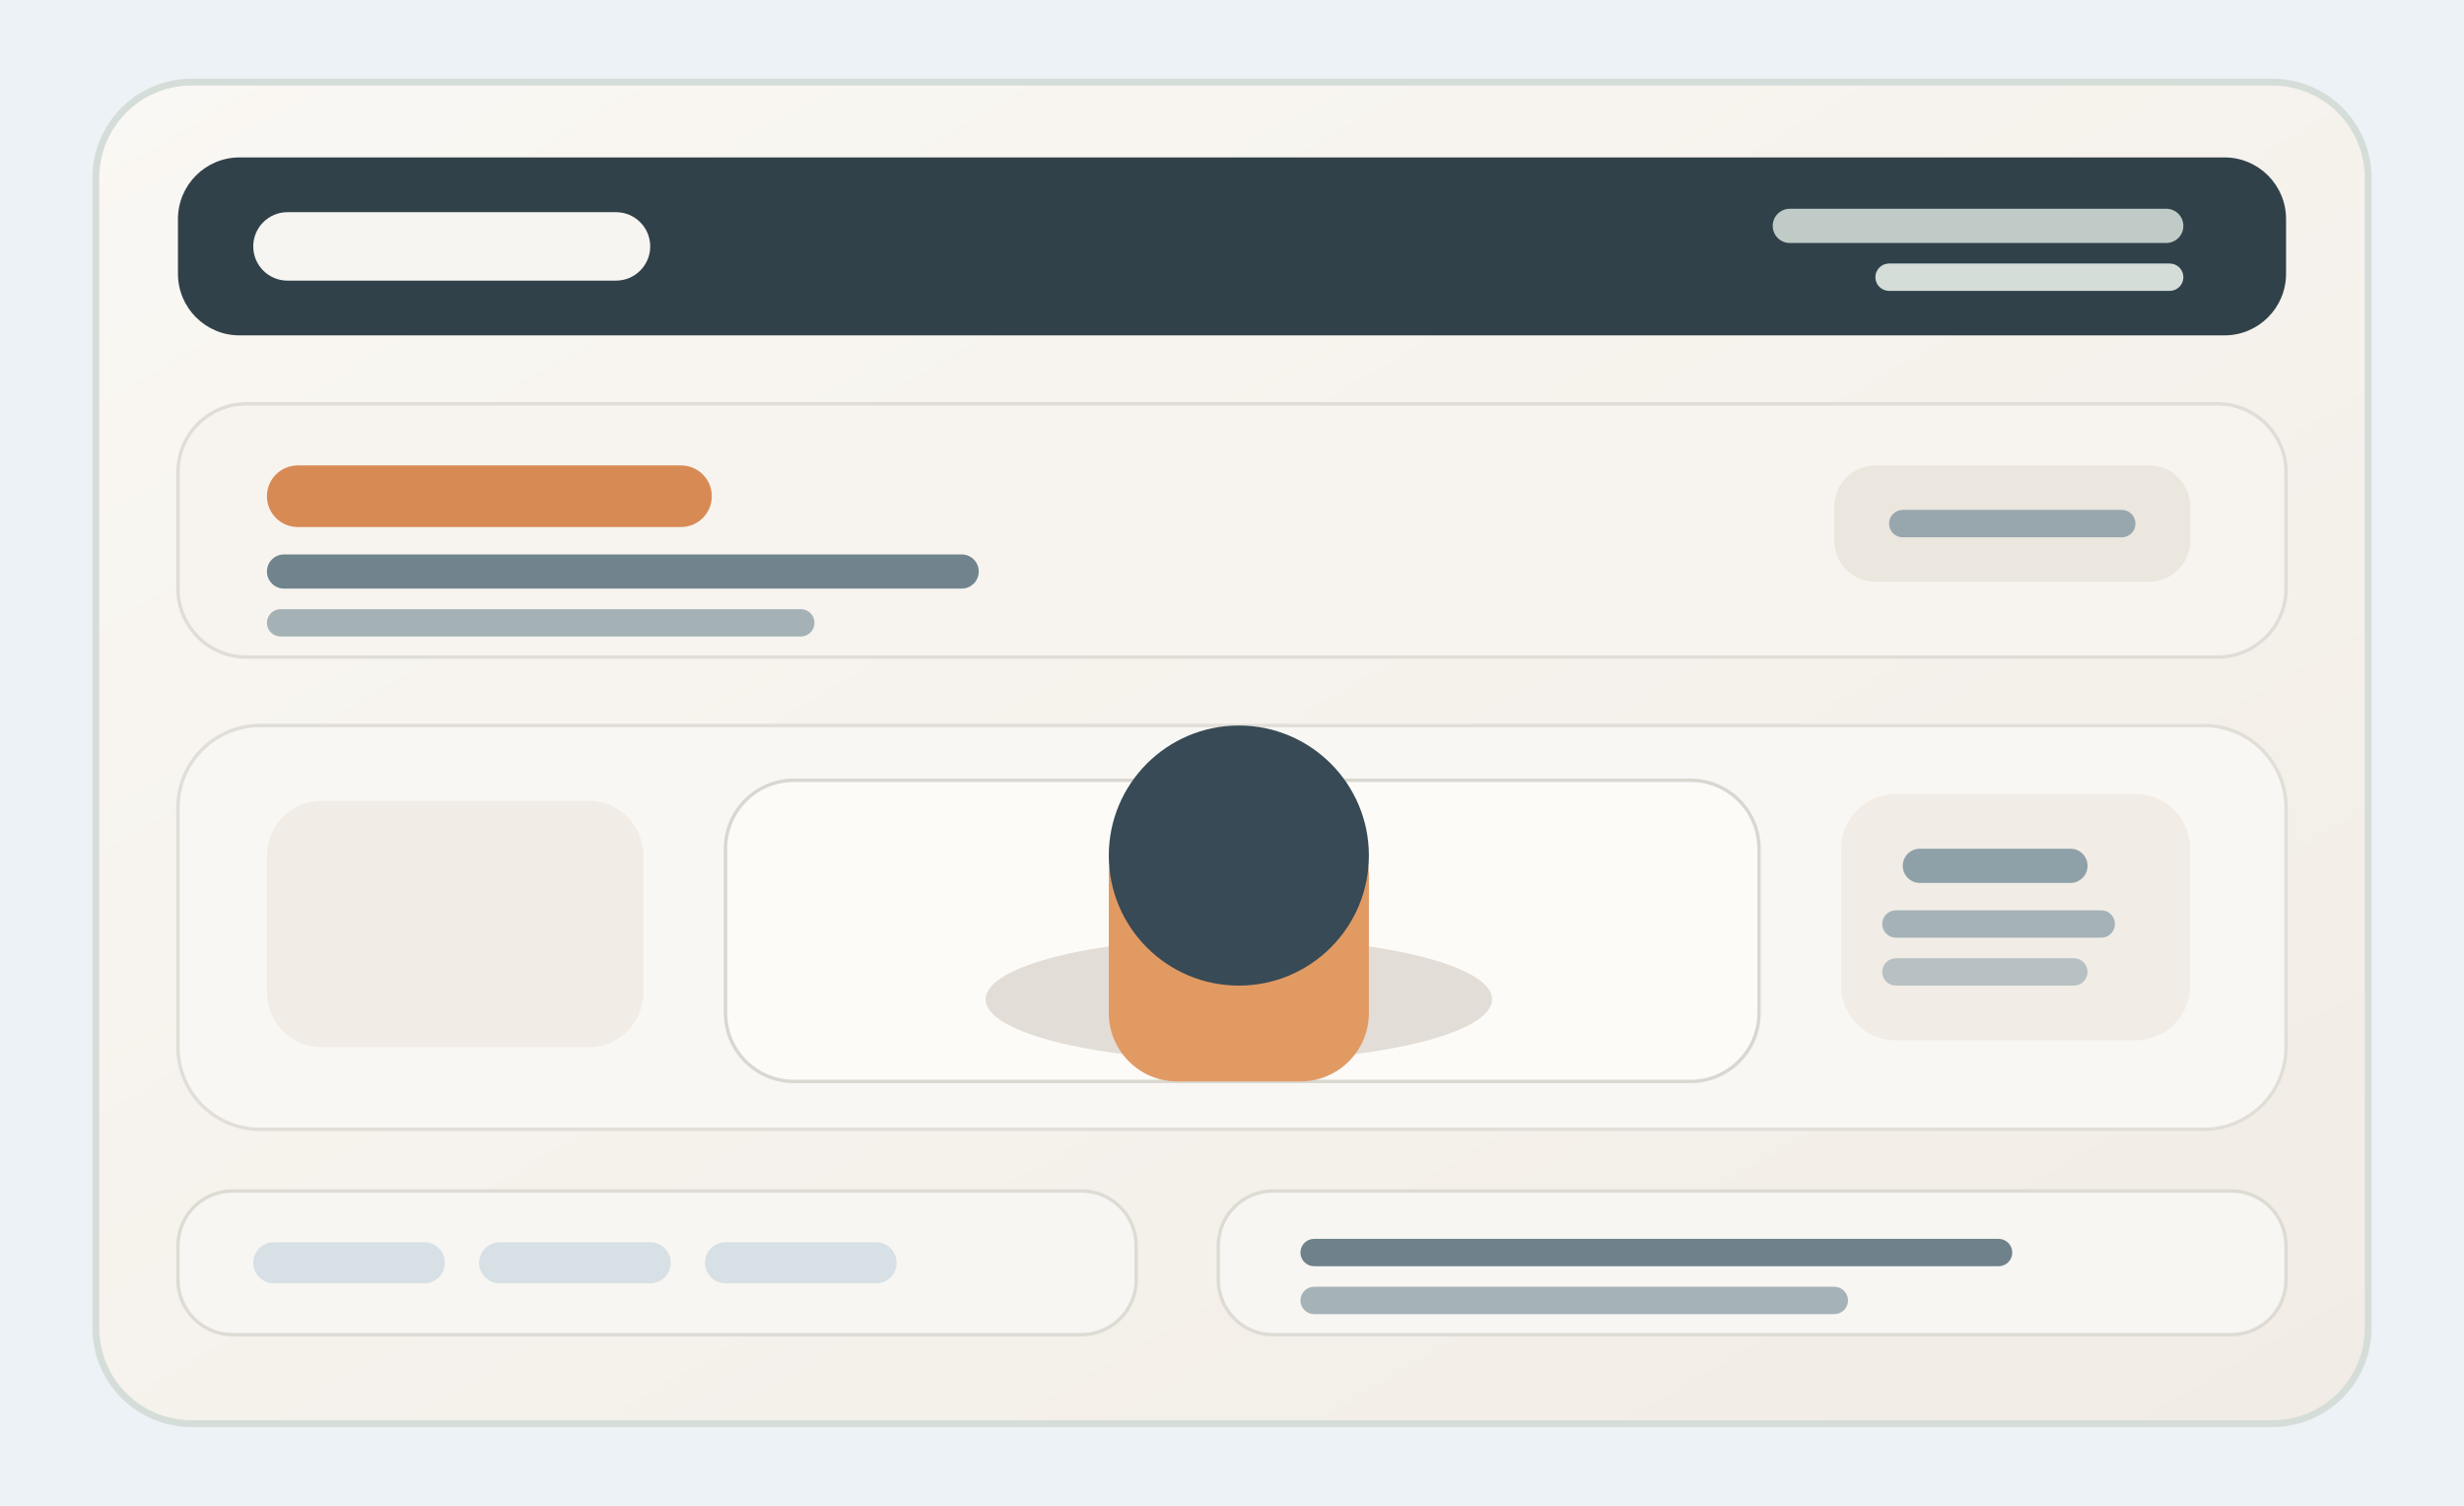
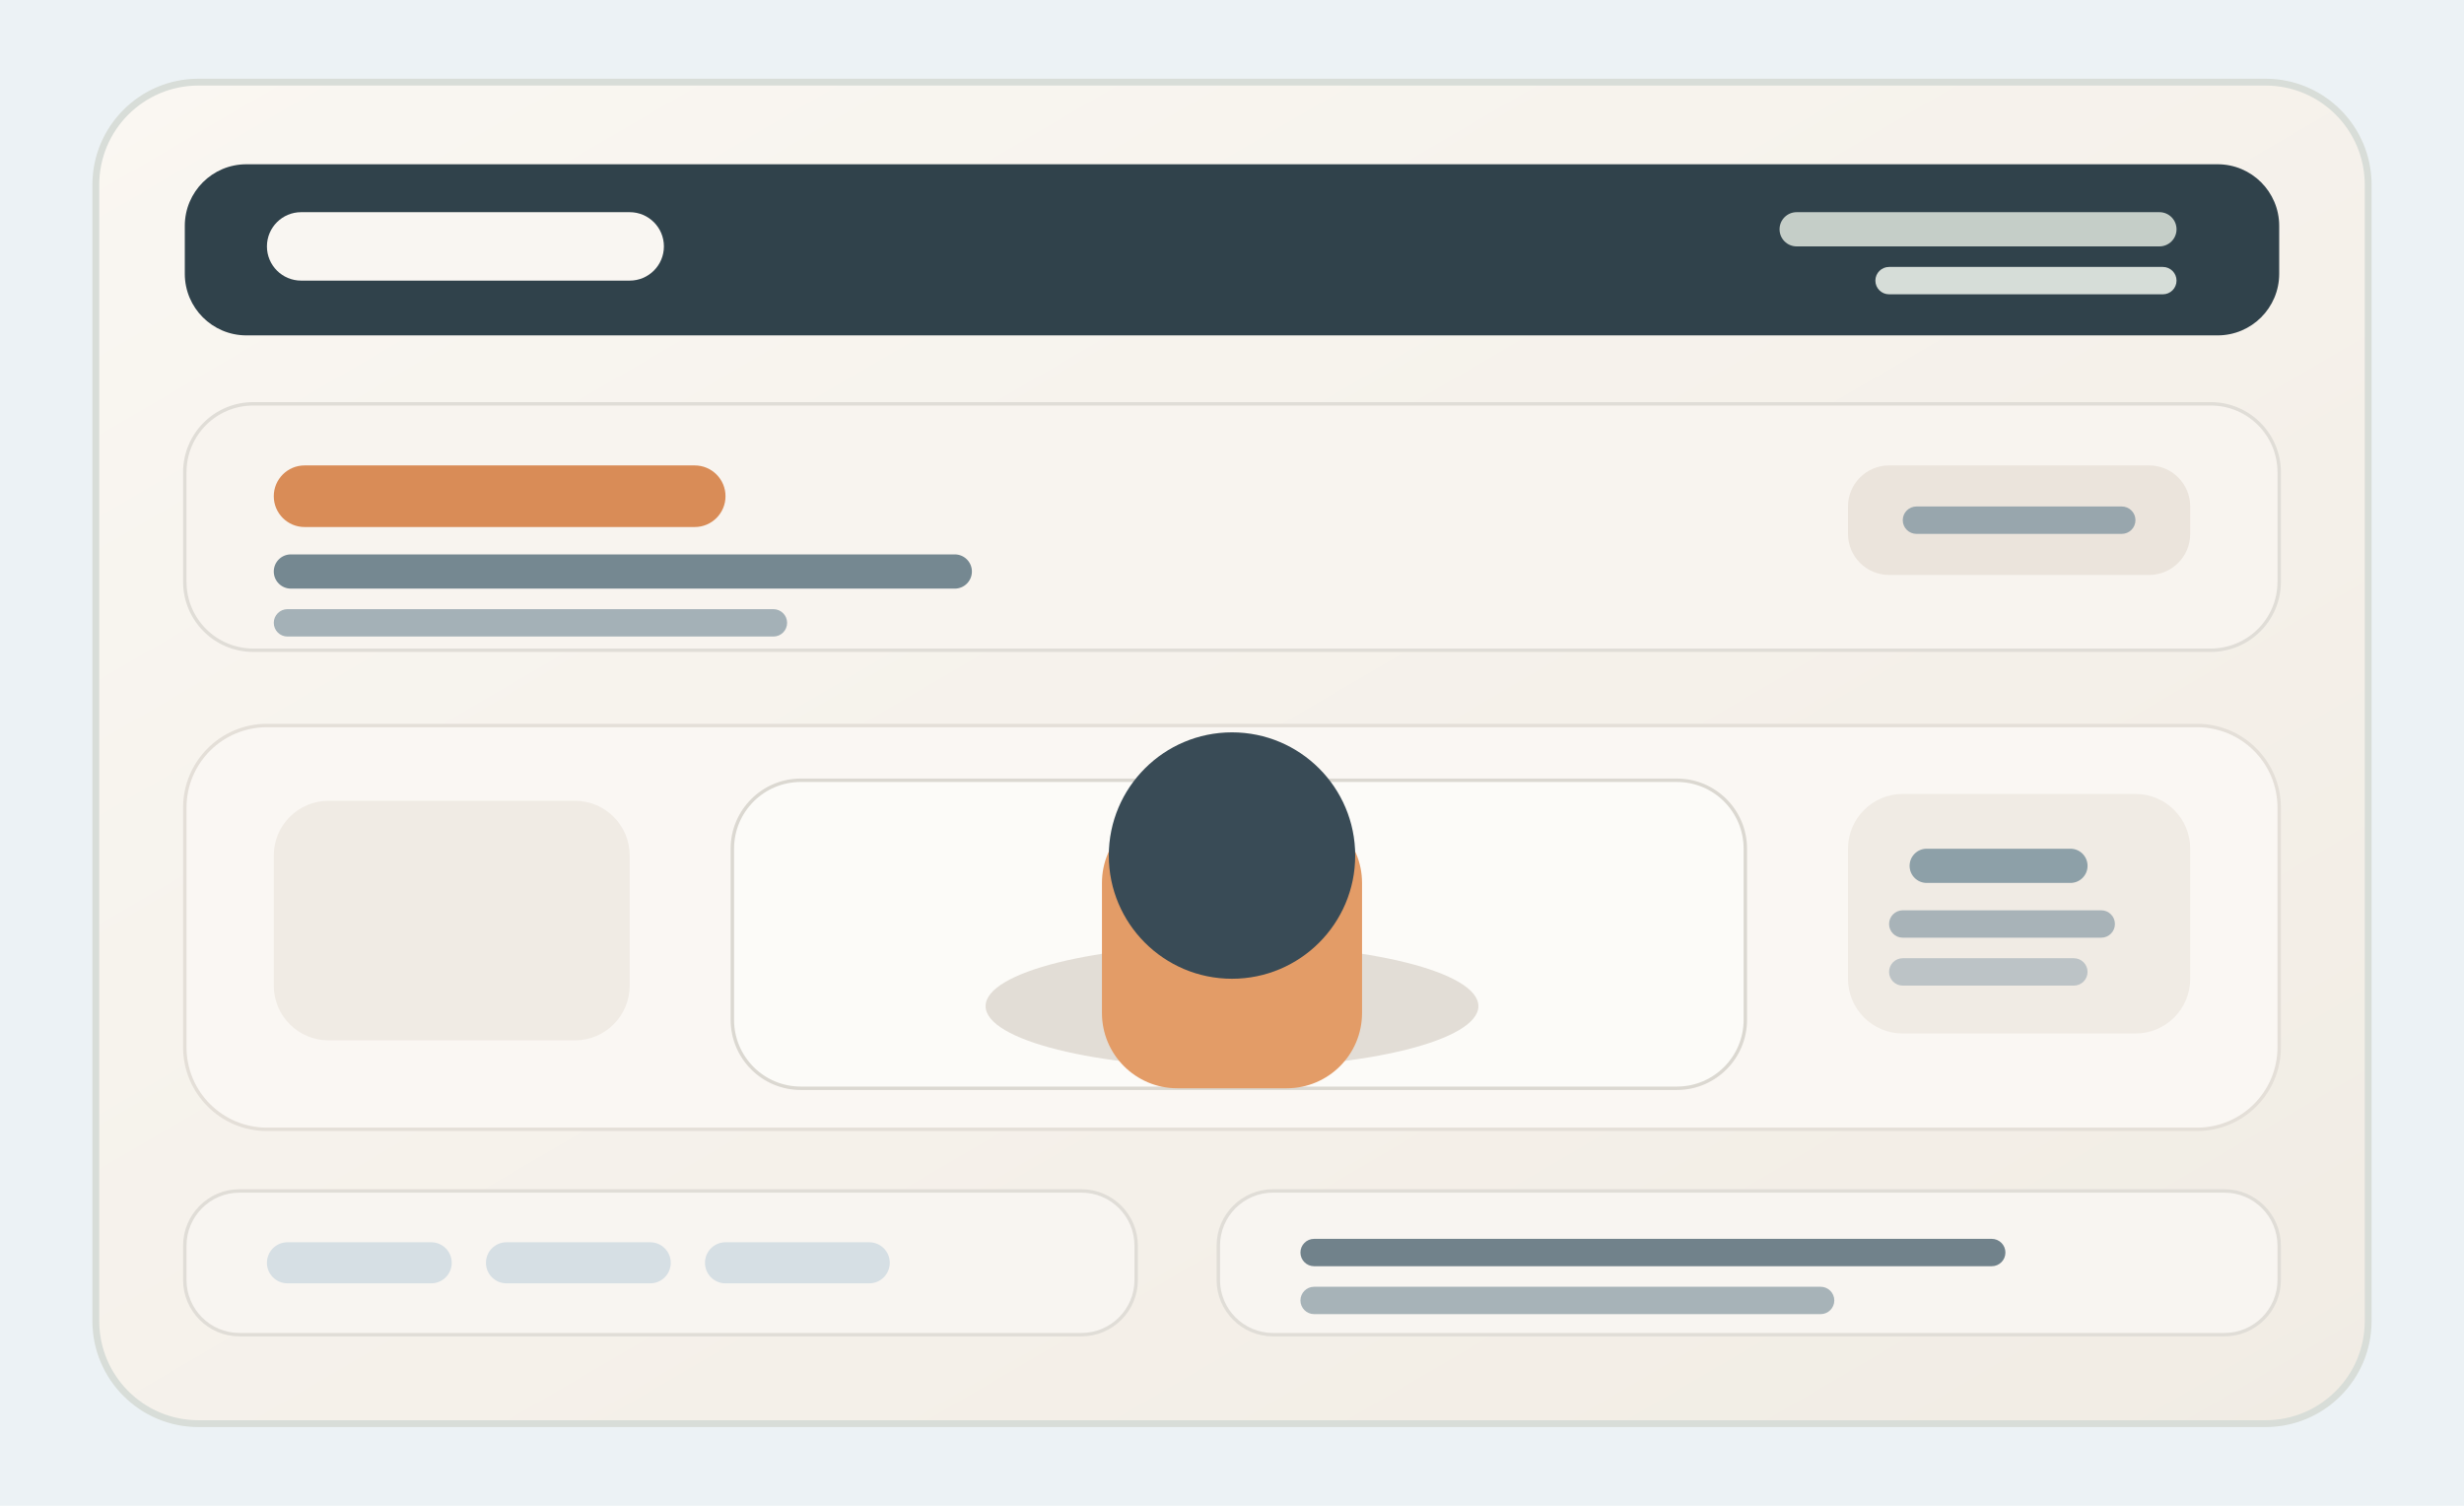
<svg xmlns="http://www.w3.org/2000/svg" width="720" height="440" viewBox="0 0 720 440" role="img" aria-labelledby="title desc">
  <defs>
-     <linearGradient id="bgB" x1="0" y1="0" x2="1" y2="1">
-       <stop offset="0%" stop-color="#faf8f4" />
-       <stop offset="100%" stop-color="#f1ece5" />
+     <linearGradient id="catalog-card-bg" x1="0" y1="0" x2="1" y2="1">
+       <stop offset="0%" stop-color="#faf7f2" />
+       <stop offset="100%" stop-color="#f1ece4" />
    </linearGradient>
  </defs>
-   <rect width="720" height="440" fill="#edf2f6" />
-   <rect x="28" y="24" width="664" height="392" rx="28" fill="url(#bgB)" stroke="#d5ddd9" stroke-width="2" />
-   <rect x="52" y="46" width="616" height="52" rx="18" fill="#30414a" />
-   <rect x="74" y="62" width="116" height="20" rx="10" fill="#f7f5f1" />
-   <rect x="518" y="61" width="120" height="10" rx="5" fill="#c0cbc7" />
-   <rect x="548" y="77" width="90" height="8" rx="4" fill="#d5ddd8" />
-   <rect x="52" y="118" width="616" height="74" rx="20" fill="#f7f4ef" stroke="#dfddd6" />
-   <rect x="78" y="136" width="130" height="18" rx="9" fill="#d88a55" />
-   <rect x="78" y="162" width="208" height="10" rx="5" fill="#71848d" />
-   <rect x="78" y="178" width="160" height="8" rx="4" fill="#a4b2b6" />
-   <rect x="536" y="136" width="104" height="34" rx="12" fill="#ebe6de" />
-   <rect x="552" y="149" width="72" height="8" rx="4" fill="#98a6ad" />
-   <rect x="52" y="212" width="616" height="118" rx="24" fill="#f9f7f3" stroke="#e1ded8" />
-   <rect x="78" y="234" width="110" height="72" rx="16" fill="#f1ece5" />
-   <rect x="212" y="228" width="302" height="88" rx="20" fill="#fcfbf8" stroke="#d9d7d0" />
-   <ellipse cx="362" cy="292" rx="74" ry="18" fill="#e2ddd6" />
-   <rect x="324" y="236" width="76" height="80" rx="20" fill="#e29a63" />
-   <circle cx="362" cy="250" r="38" fill="#374a55" />
-   <rect x="538" y="232" width="102" height="72" rx="16" fill="#f1ece5" />
-   <rect x="556" y="248" width="54" height="10" rx="5" fill="#8ea0a8" />
-   <rect x="550" y="266" width="68" height="8" rx="4" fill="#a5b3b8" />
-   <rect x="550" y="280" width="60" height="8" rx="4" fill="#b7c1c3" />
-   <rect x="52" y="348" width="280" height="42" rx="16" fill="#f8f6f2" stroke="#dedbd5" />
-   <rect x="74" y="363" width="56" height="12" rx="6" fill="#d7e0e5" />
-   <rect x="140" y="363" width="56" height="12" rx="6" fill="#d7e0e5" />
-   <rect x="206" y="363" width="56" height="12" rx="6" fill="#d7e0e5" />
-   <rect x="356" y="348" width="312" height="42" rx="16" fill="#f8f6f2" stroke="#dedbd5" />
-   <rect x="380" y="362" width="208" height="8" rx="4" fill="#6f818b" />
-   <rect x="380" y="376" width="160" height="8" rx="4" fill="#a5b2b7" />
+   <rect width="720" height="440" fill="#ecf2f5" />
+   <rect x="28" y="24" width="664" height="392" rx="30" fill="url(#catalog-card-bg)" stroke="#d8ddd8" stroke-width="2" />
+   <rect x="54" y="48" width="612" height="50" rx="18" fill="#30424b" />
+   <rect x="78" y="62" width="116" height="20" rx="10" fill="#f9f6f2" />
+   <rect x="520" y="62" width="116" height="10" rx="5" fill="#c5cec8" />
+   <rect x="548" y="78" width="88" height="8" rx="4" fill="#d6ddd8" />
+   <rect x="54" y="118" width="612" height="72" rx="20" fill="#f8f4ef" stroke="#e0ddd7" />
+   <rect x="80" y="136" width="132" height="18" rx="9" fill="#d98c57" />
+   <rect x="80" y="162" width="204" height="10" rx="5" fill="#758891" />
+   <rect x="80" y="178" width="150" height="8" rx="4" fill="#a4b1b7" />
+   <rect x="540" y="136" width="100" height="32" rx="12" fill="#ebe4dc" />
+   <rect x="556" y="148" width="68" height="8" rx="4" fill="#98a6ad" />
+   <rect x="54" y="212" width="612" height="118" rx="24" fill="#faf7f3" stroke="#e4dfd8" />
+   <rect x="80" y="234" width="104" height="70" rx="16" fill="#f0ebe4" />
+   <rect x="214" y="228" width="296" height="90" rx="20" fill="#fcfbf8" stroke="#dbd8d1" />
+   <ellipse cx="360" cy="294" rx="72" ry="18" fill="#e2ddd6" />
+   <rect x="322" y="236" width="76" height="82" rx="22" fill="#e39c67" />
+   <circle cx="360" cy="250" r="36" fill="#394b56" />
+   <rect x="540" y="232" width="100" height="70" rx="16" fill="#f0ebe4" />
+   <rect x="558" y="248" width="52" height="10" rx="5" fill="#8da0a8" />
+   <rect x="552" y="266" width="66" height="8" rx="4" fill="#a8b3b8" />
+   <rect x="552" y="280" width="58" height="8" rx="4" fill="#bcc3c6" />
+   <rect x="54" y="348" width="278" height="42" rx="16" fill="#f8f5f1" stroke="#e0ddd7" />
+   <rect x="78" y="363" width="54" height="12" rx="6" fill="#d6dfe4" />
+   <rect x="142" y="363" width="54" height="12" rx="6" fill="#d6dfe4" />
+   <rect x="206" y="363" width="54" height="12" rx="6" fill="#d6dfe4" />
+   <rect x="356" y="348" width="310" height="42" rx="16" fill="#f8f5f1" stroke="#e0ddd7" />
+   <rect x="380" y="362" width="206" height="8" rx="4" fill="#71828b" />
+   <rect x="380" y="376" width="156" height="8" rx="4" fill="#a7b3b8" />
</svg>
